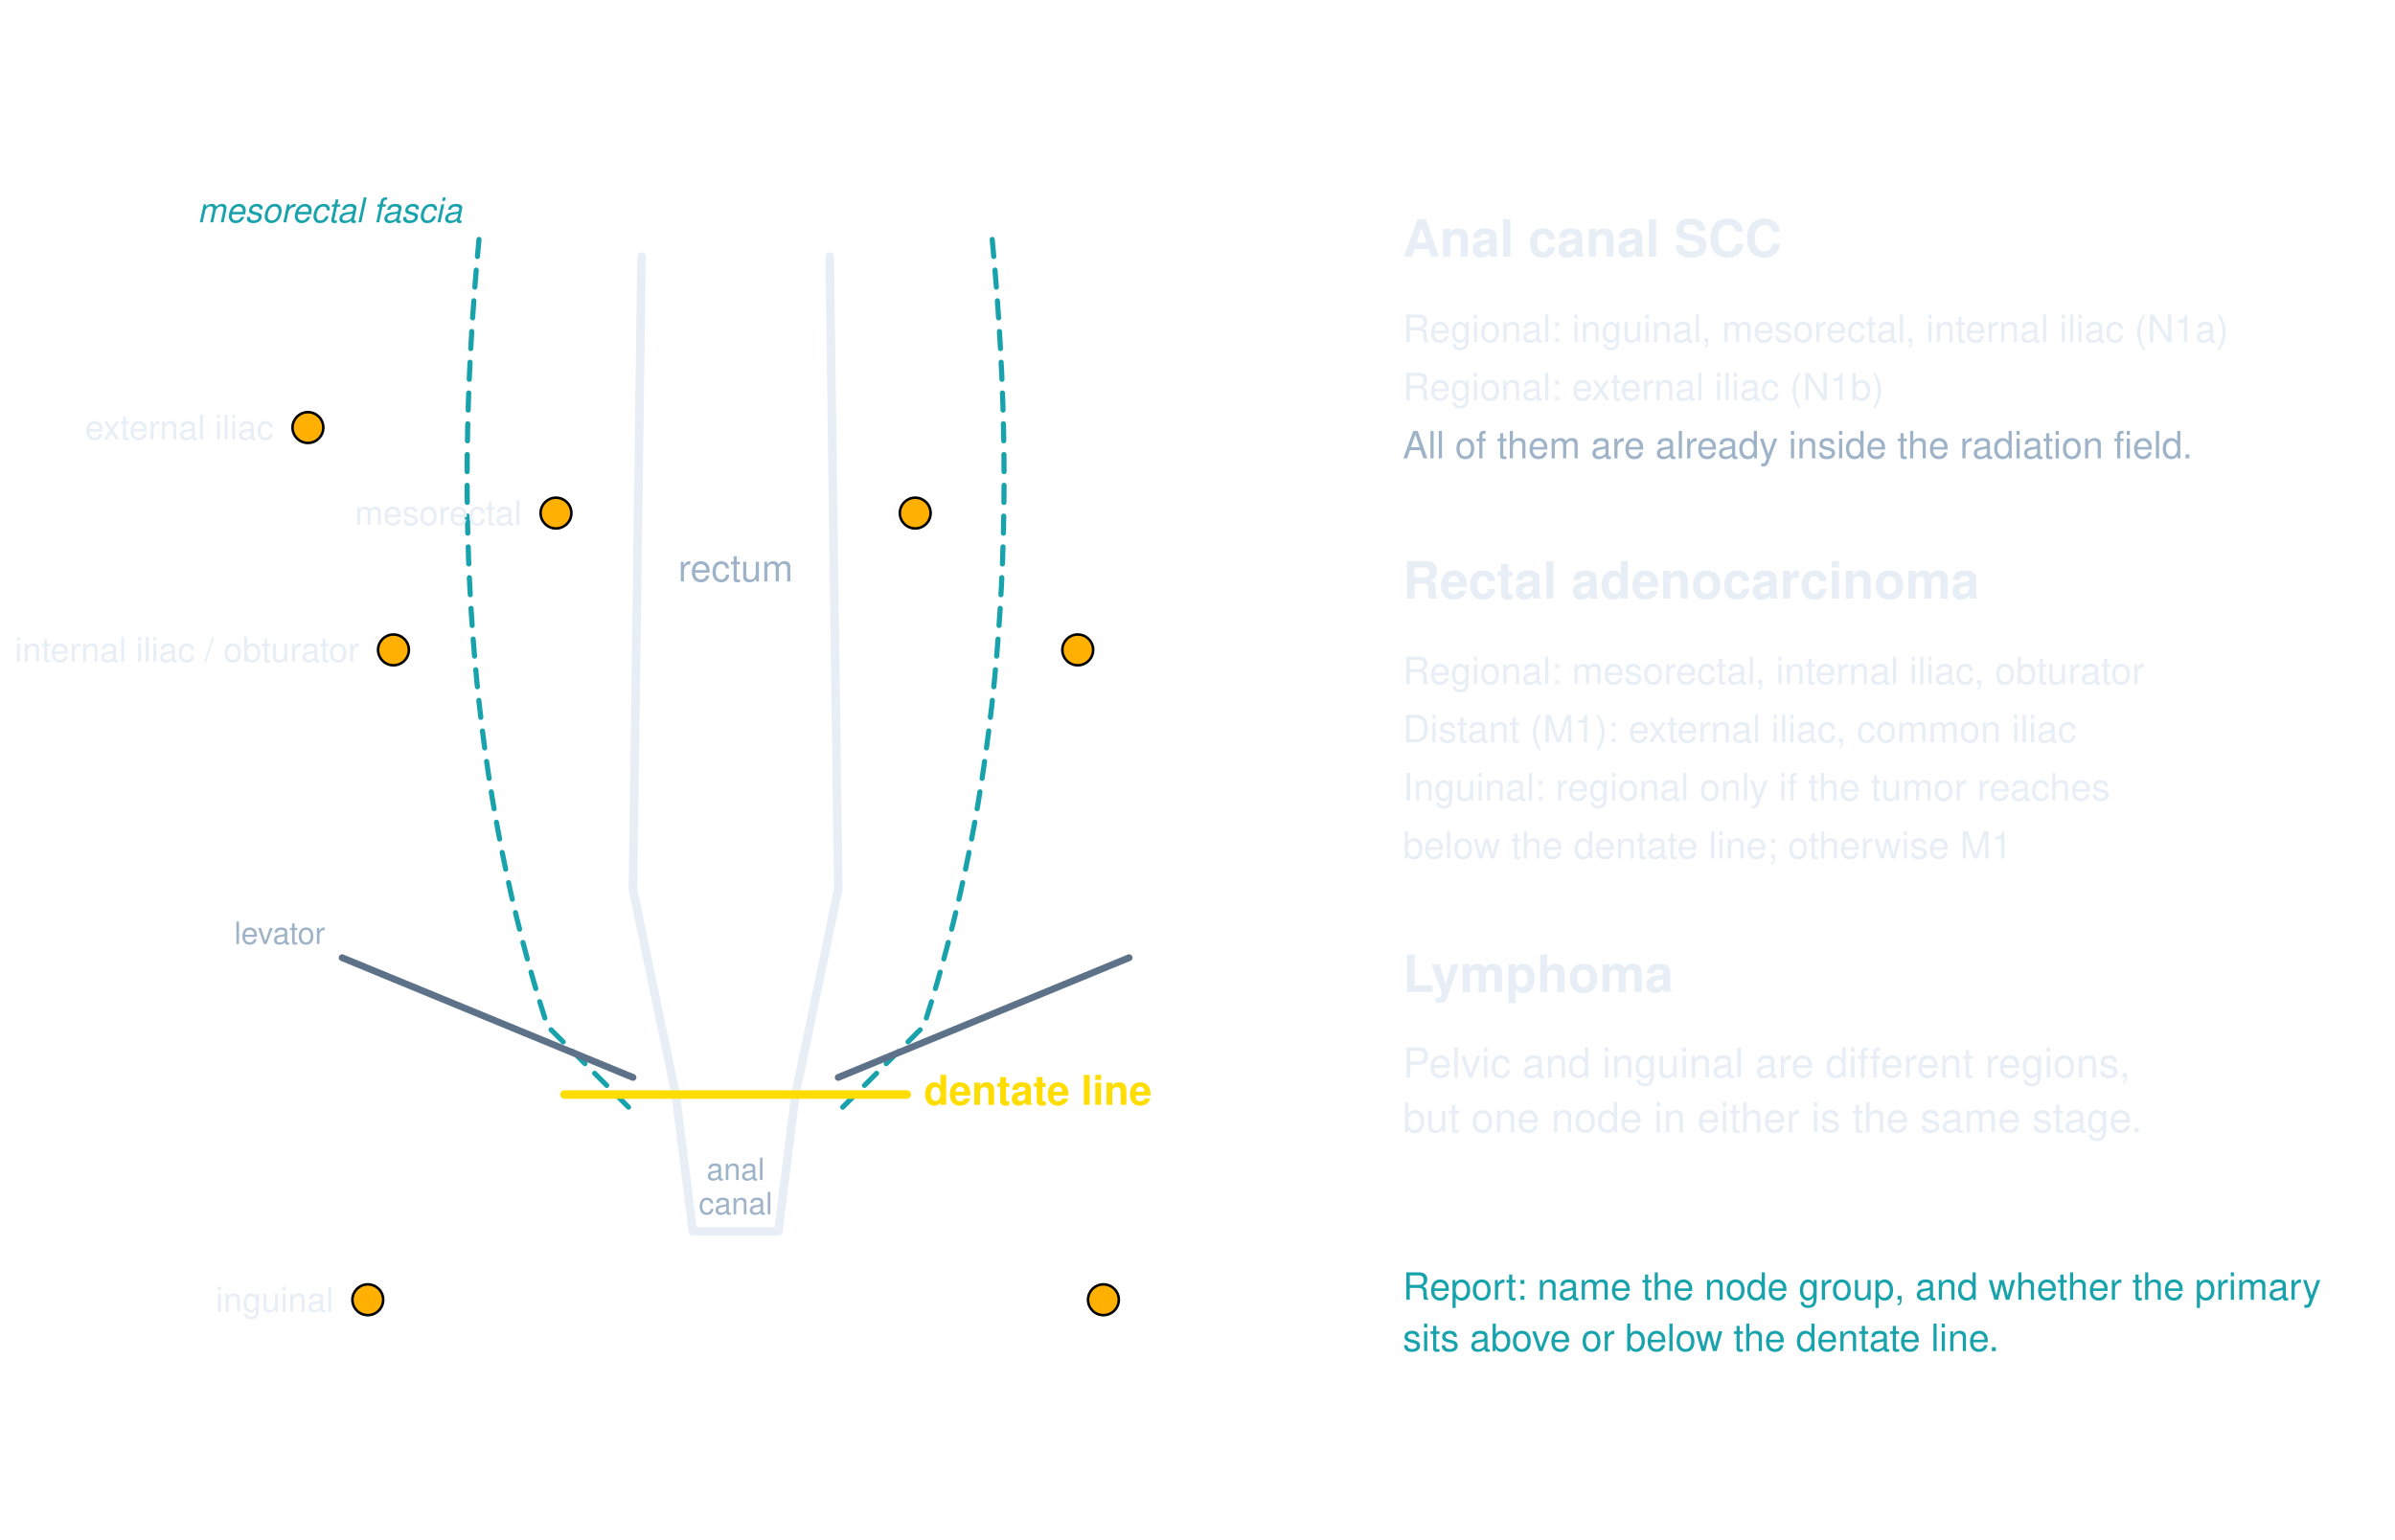
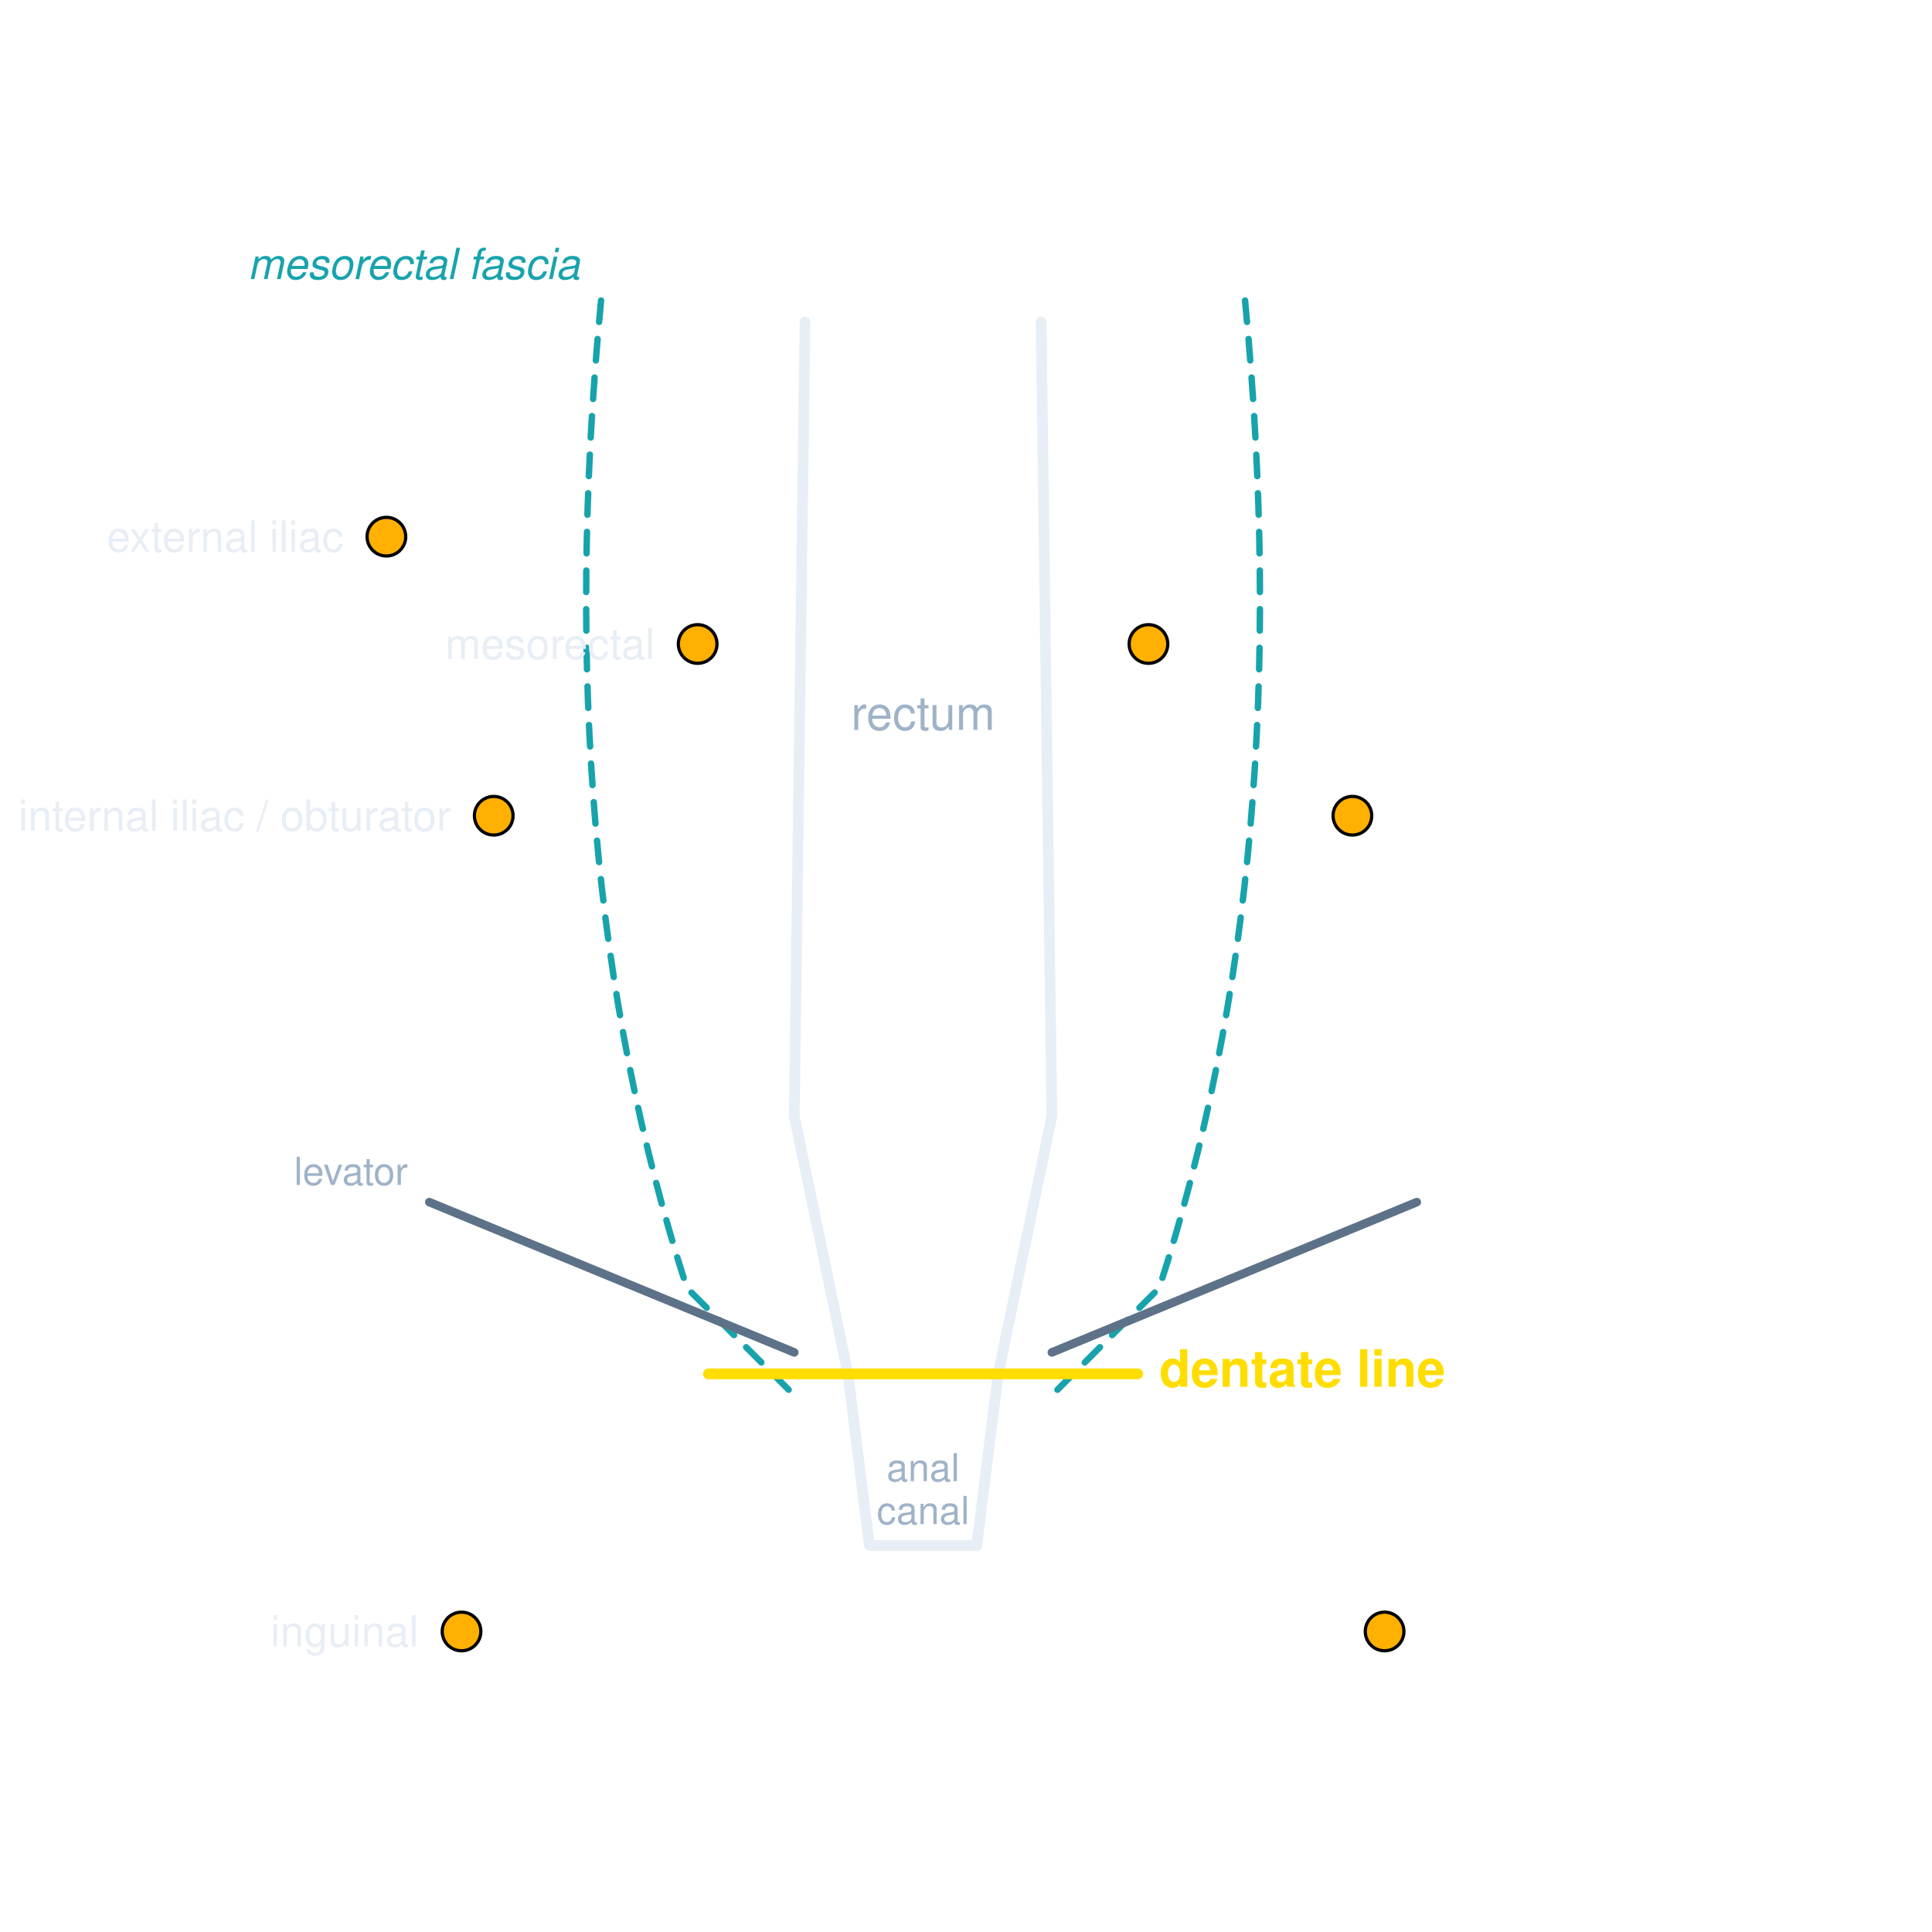
- <svg xmlns="http://www.w3.org/2000/svg" viewBox="0 0 1400 900" width="1400" height="900" font-family="Helvetica Neue, Helvetica, Arial, sans-serif">
+ <svg xmlns="http://www.w3.org/2000/svg" viewBox="0 0 900 900" width="900" height="900" font-family="Helvetica Neue, Helvetica, Arial, sans-serif">
  <path d="M375 150 L370 520 L395 640 L405 720 L455 720 L465 640 L490 520 L485 150" stroke="#e8eef5" stroke-width="5" fill="none" stroke-linejoin="round" stroke-linecap="round" opacity="1" />
  <path d="M280 140 Q255 400 320 600 L370 650" stroke="#18A3AC" stroke-width="3" fill="none" stroke-linejoin="round" stroke-linecap="round" stroke-dasharray="10 8" opacity="1" />
  <path d="M580 140 Q605 400 540 600 L490 650" stroke="#18A3AC" stroke-width="3" fill="none" stroke-linejoin="round" stroke-linecap="round" stroke-dasharray="10 8" opacity="1" />
  <text x="270" y="130" font-size="20" fill="#18A3AC" text-anchor="end" font-weight="400" font-style="italic">mesorectal fascia</text>
  <text x="430" y="340" font-size="22" fill="#9fb3c8" text-anchor="middle" font-weight="400">rectum</text>
  <text x="430" y="690" font-size="18" fill="#9fb3c8" text-anchor="middle" font-weight="400">anal</text>
  <text x="430" y="710" font-size="18" fill="#9fb3c8" text-anchor="middle" font-weight="400">canal</text>
  <line x1="330" y1="640" x2="530" y2="640" stroke="#FFDD00" stroke-width="5" stroke-linecap="round" />
  <text x="540" y="646" font-size="24" fill="#FFDD00" text-anchor="start" font-weight="700">dentate line</text>
  <line x1="200" y1="560" x2="370" y2="630" stroke="#5d7288" stroke-width="4" stroke-linecap="round" />
  <line x1="660" y1="560" x2="490" y2="630" stroke="#5d7288" stroke-width="4" stroke-linecap="round" />
  <text x="190" y="552" font-size="18" fill="#9fb3c8" text-anchor="end" font-weight="400">levator</text>
  <circle cx="325" cy="300" r="9" fill="#ffb000" stroke="#000" stroke-width="1.5" />
  <text x="305" y="307" font-size="20" fill="#e8eef5" text-anchor="end" font-weight="400">mesorectal</text>
  <circle cx="230" cy="380" r="9" fill="#ffb000" stroke="#000" stroke-width="1.5" />
  <text x="210" y="387" font-size="20" fill="#e8eef5" text-anchor="end" font-weight="400">internal iliac / obturator</text>
  <circle cx="180" cy="250" r="9" fill="#ffb000" stroke="#000" stroke-width="1.5" />
  <text x="160" y="257" font-size="20" fill="#e8eef5" text-anchor="end" font-weight="400">external iliac</text>
  <circle cx="215" cy="760" r="9" fill="#ffb000" stroke="#000" stroke-width="1.5" />
  <text x="195" y="767" font-size="20" fill="#e8eef5" text-anchor="end" font-weight="400">inguinal</text>
  <circle cx="645" cy="760" r="9" fill="#ffb000" stroke="#000" stroke-width="1.5" />
  <circle cx="630" cy="380" r="9" fill="#ffb000" stroke="#000" stroke-width="1.5" />
  <circle cx="535" cy="300" r="9" fill="#ffb000" stroke="#000" stroke-width="1.5" />
-   <text x="820" y="150" font-size="30" fill="#e8eef5" text-anchor="start" font-weight="700">Anal canal SCC</text>
-   <text x="820" y="200" font-size="22" fill="#e8eef5" text-anchor="start" font-weight="400">Regional: inguinal, mesorectal, internal iliac (N1a)</text>
-   <text x="820" y="234" font-size="22" fill="#e8eef5" text-anchor="start" font-weight="400">Regional: external iliac (N1b)</text>
-   <text x="820" y="268" font-size="22" fill="#9fb3c8" text-anchor="start" font-weight="400">All of them are already inside the radiation field.</text>
-   <text x="820" y="350" font-size="30" fill="#e8eef5" text-anchor="start" font-weight="700">Rectal adenocarcinoma</text>
-   <text x="820" y="400" font-size="22" fill="#e8eef5" text-anchor="start" font-weight="400">Regional: mesorectal, internal iliac, obturator</text>
-   <text x="820" y="434" font-size="22" fill="#e8eef5" text-anchor="start" font-weight="400">Distant (M1): external iliac, common iliac</text>
-   <text x="820" y="468" font-size="22" fill="#e8eef5" text-anchor="start" font-weight="400">Inguinal: regional only if the tumor reaches</text>
-   <text x="820" y="502" font-size="22" fill="#e8eef5" text-anchor="start" font-weight="400">   below the dentate line; otherwise M1</text>
-   <text x="820" y="580" font-size="30" fill="#e8eef5" text-anchor="start" font-weight="700">Lymphoma</text>
-   <text x="820" y="630" font-size="24" fill="#e8eef5" text-anchor="start" font-weight="400">Pelvic and inguinal are different regions,</text>
-   <text x="820" y="662" font-size="24" fill="#e8eef5" text-anchor="start" font-weight="400">but one node in either is the same stage.</text>
-   <text x="820" y="760" font-size="22" fill="#18A3AC" text-anchor="start" font-weight="400">Report: name the node group, and whether the primary</text>
-   <text x="820" y="790" font-size="22" fill="#18A3AC" text-anchor="start" font-weight="400">sits above or below the dentate line.</text>
</svg>
